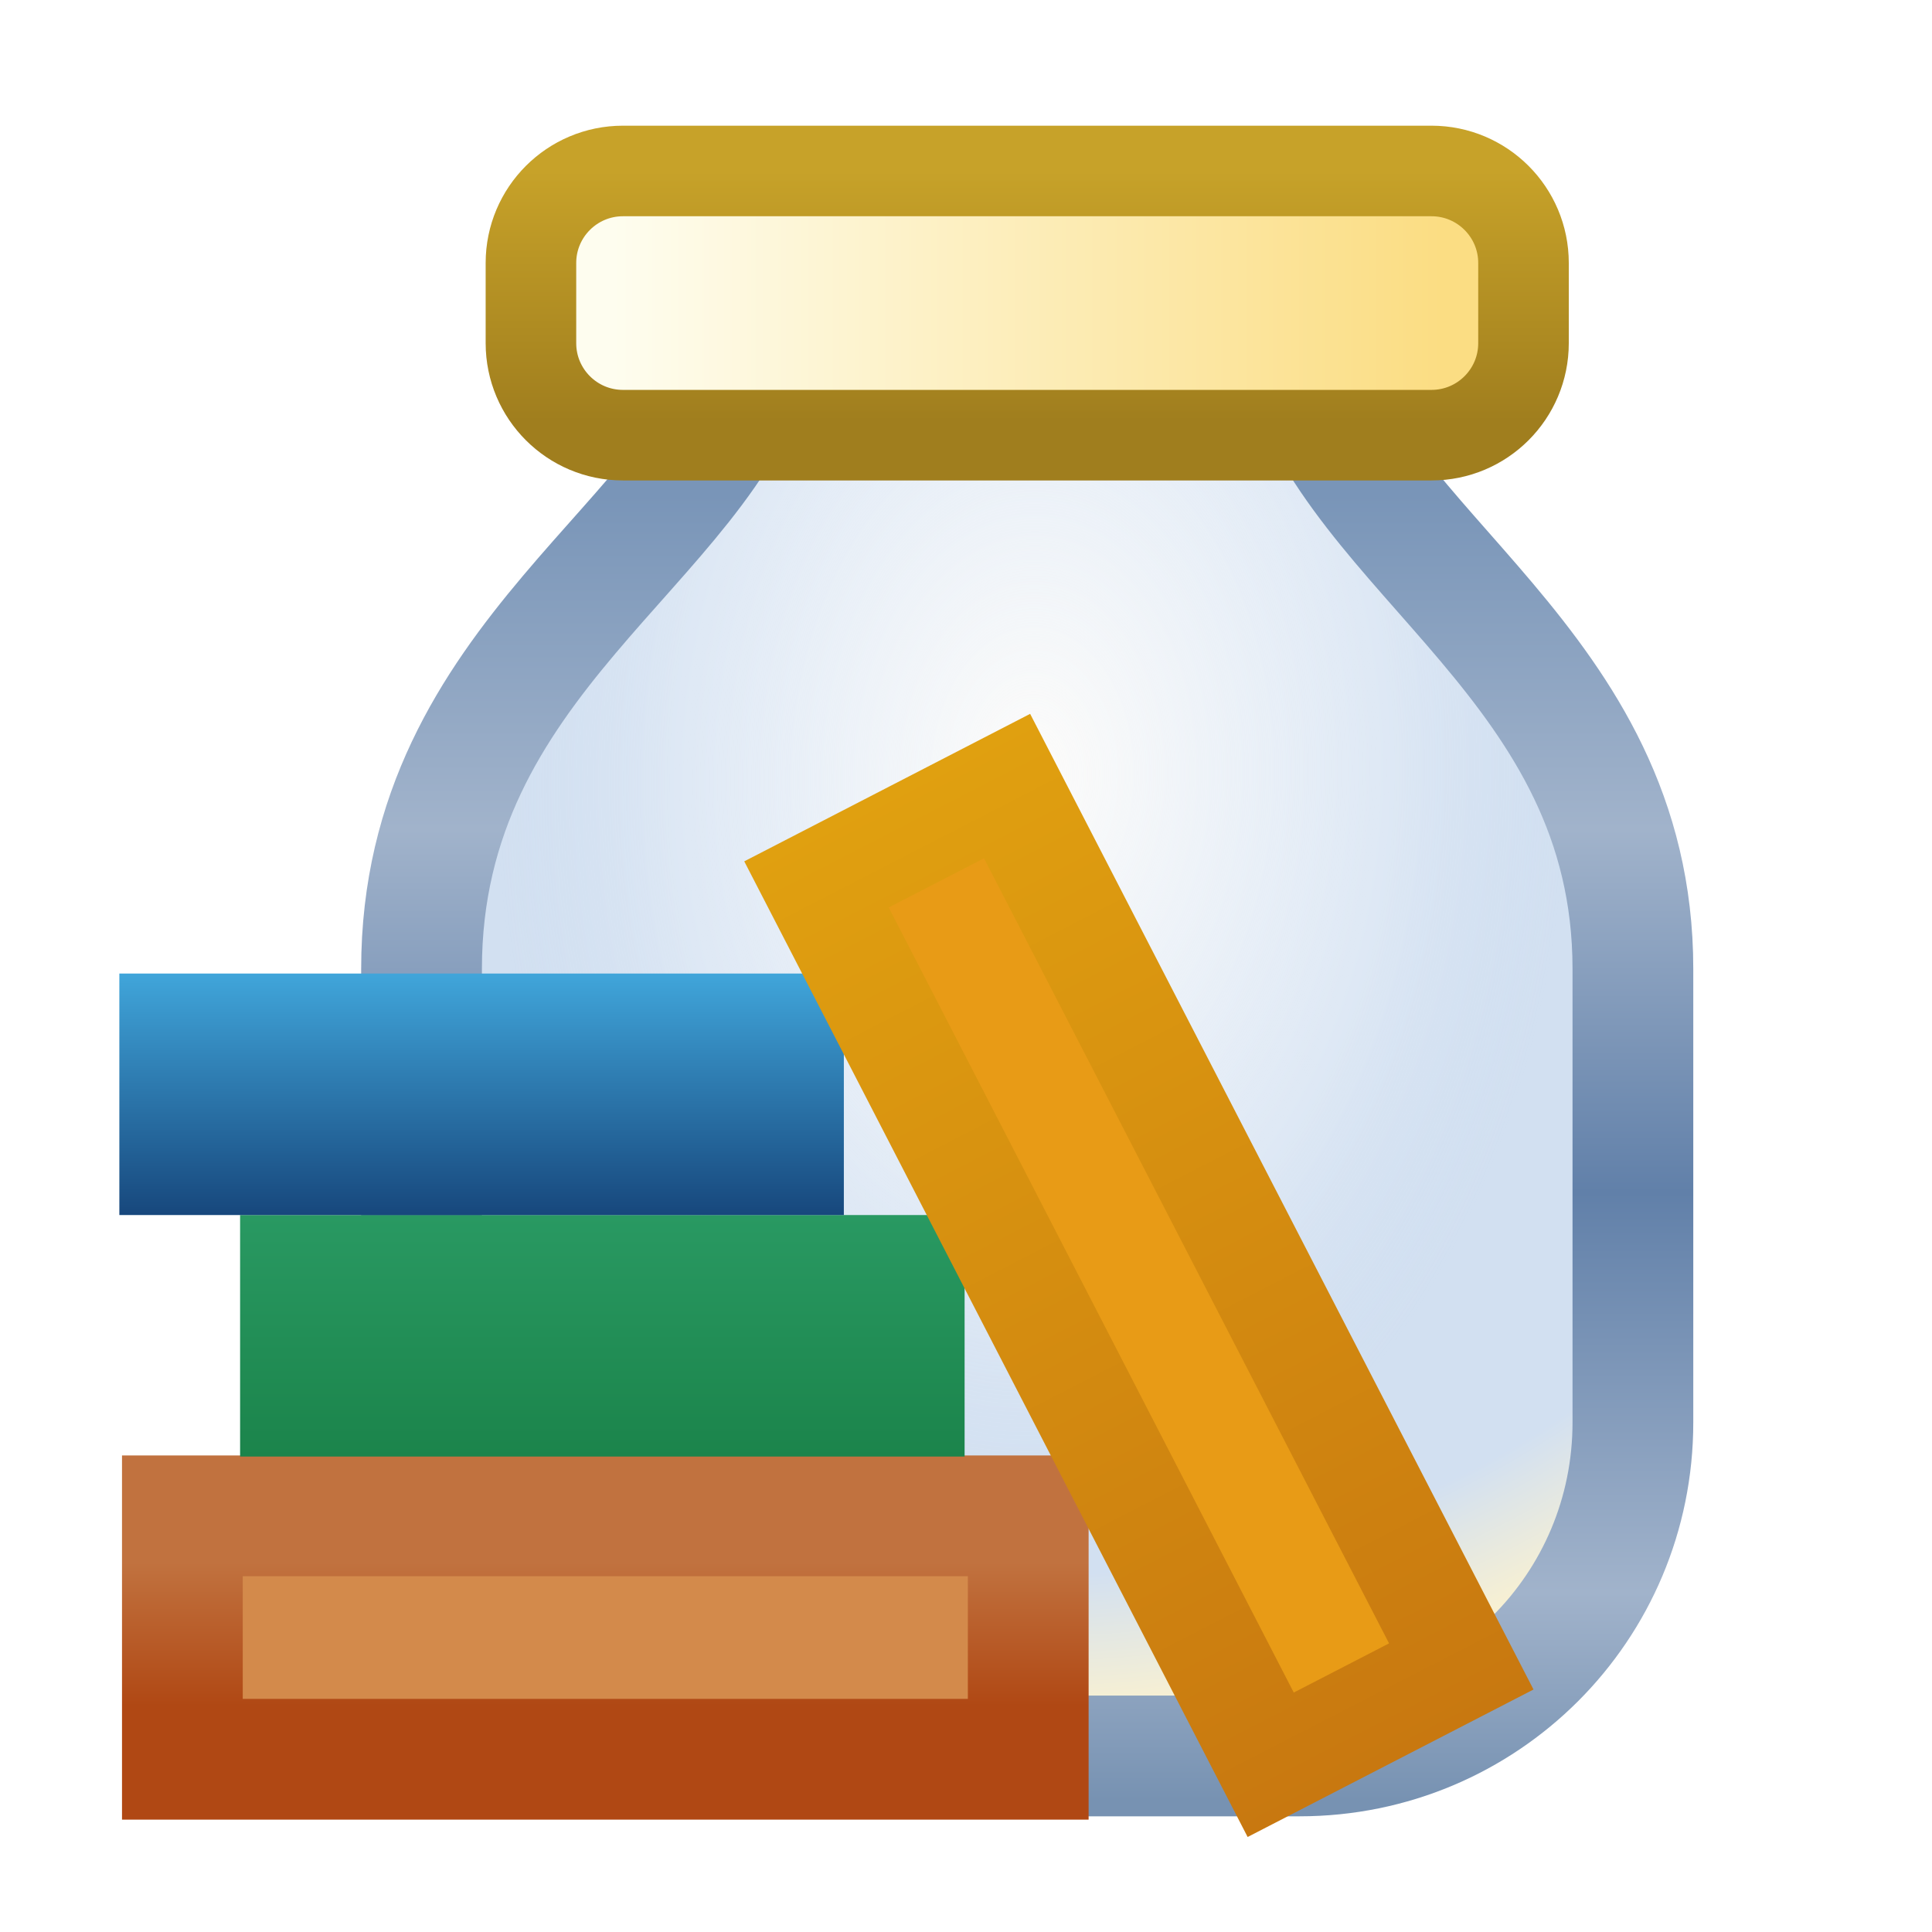
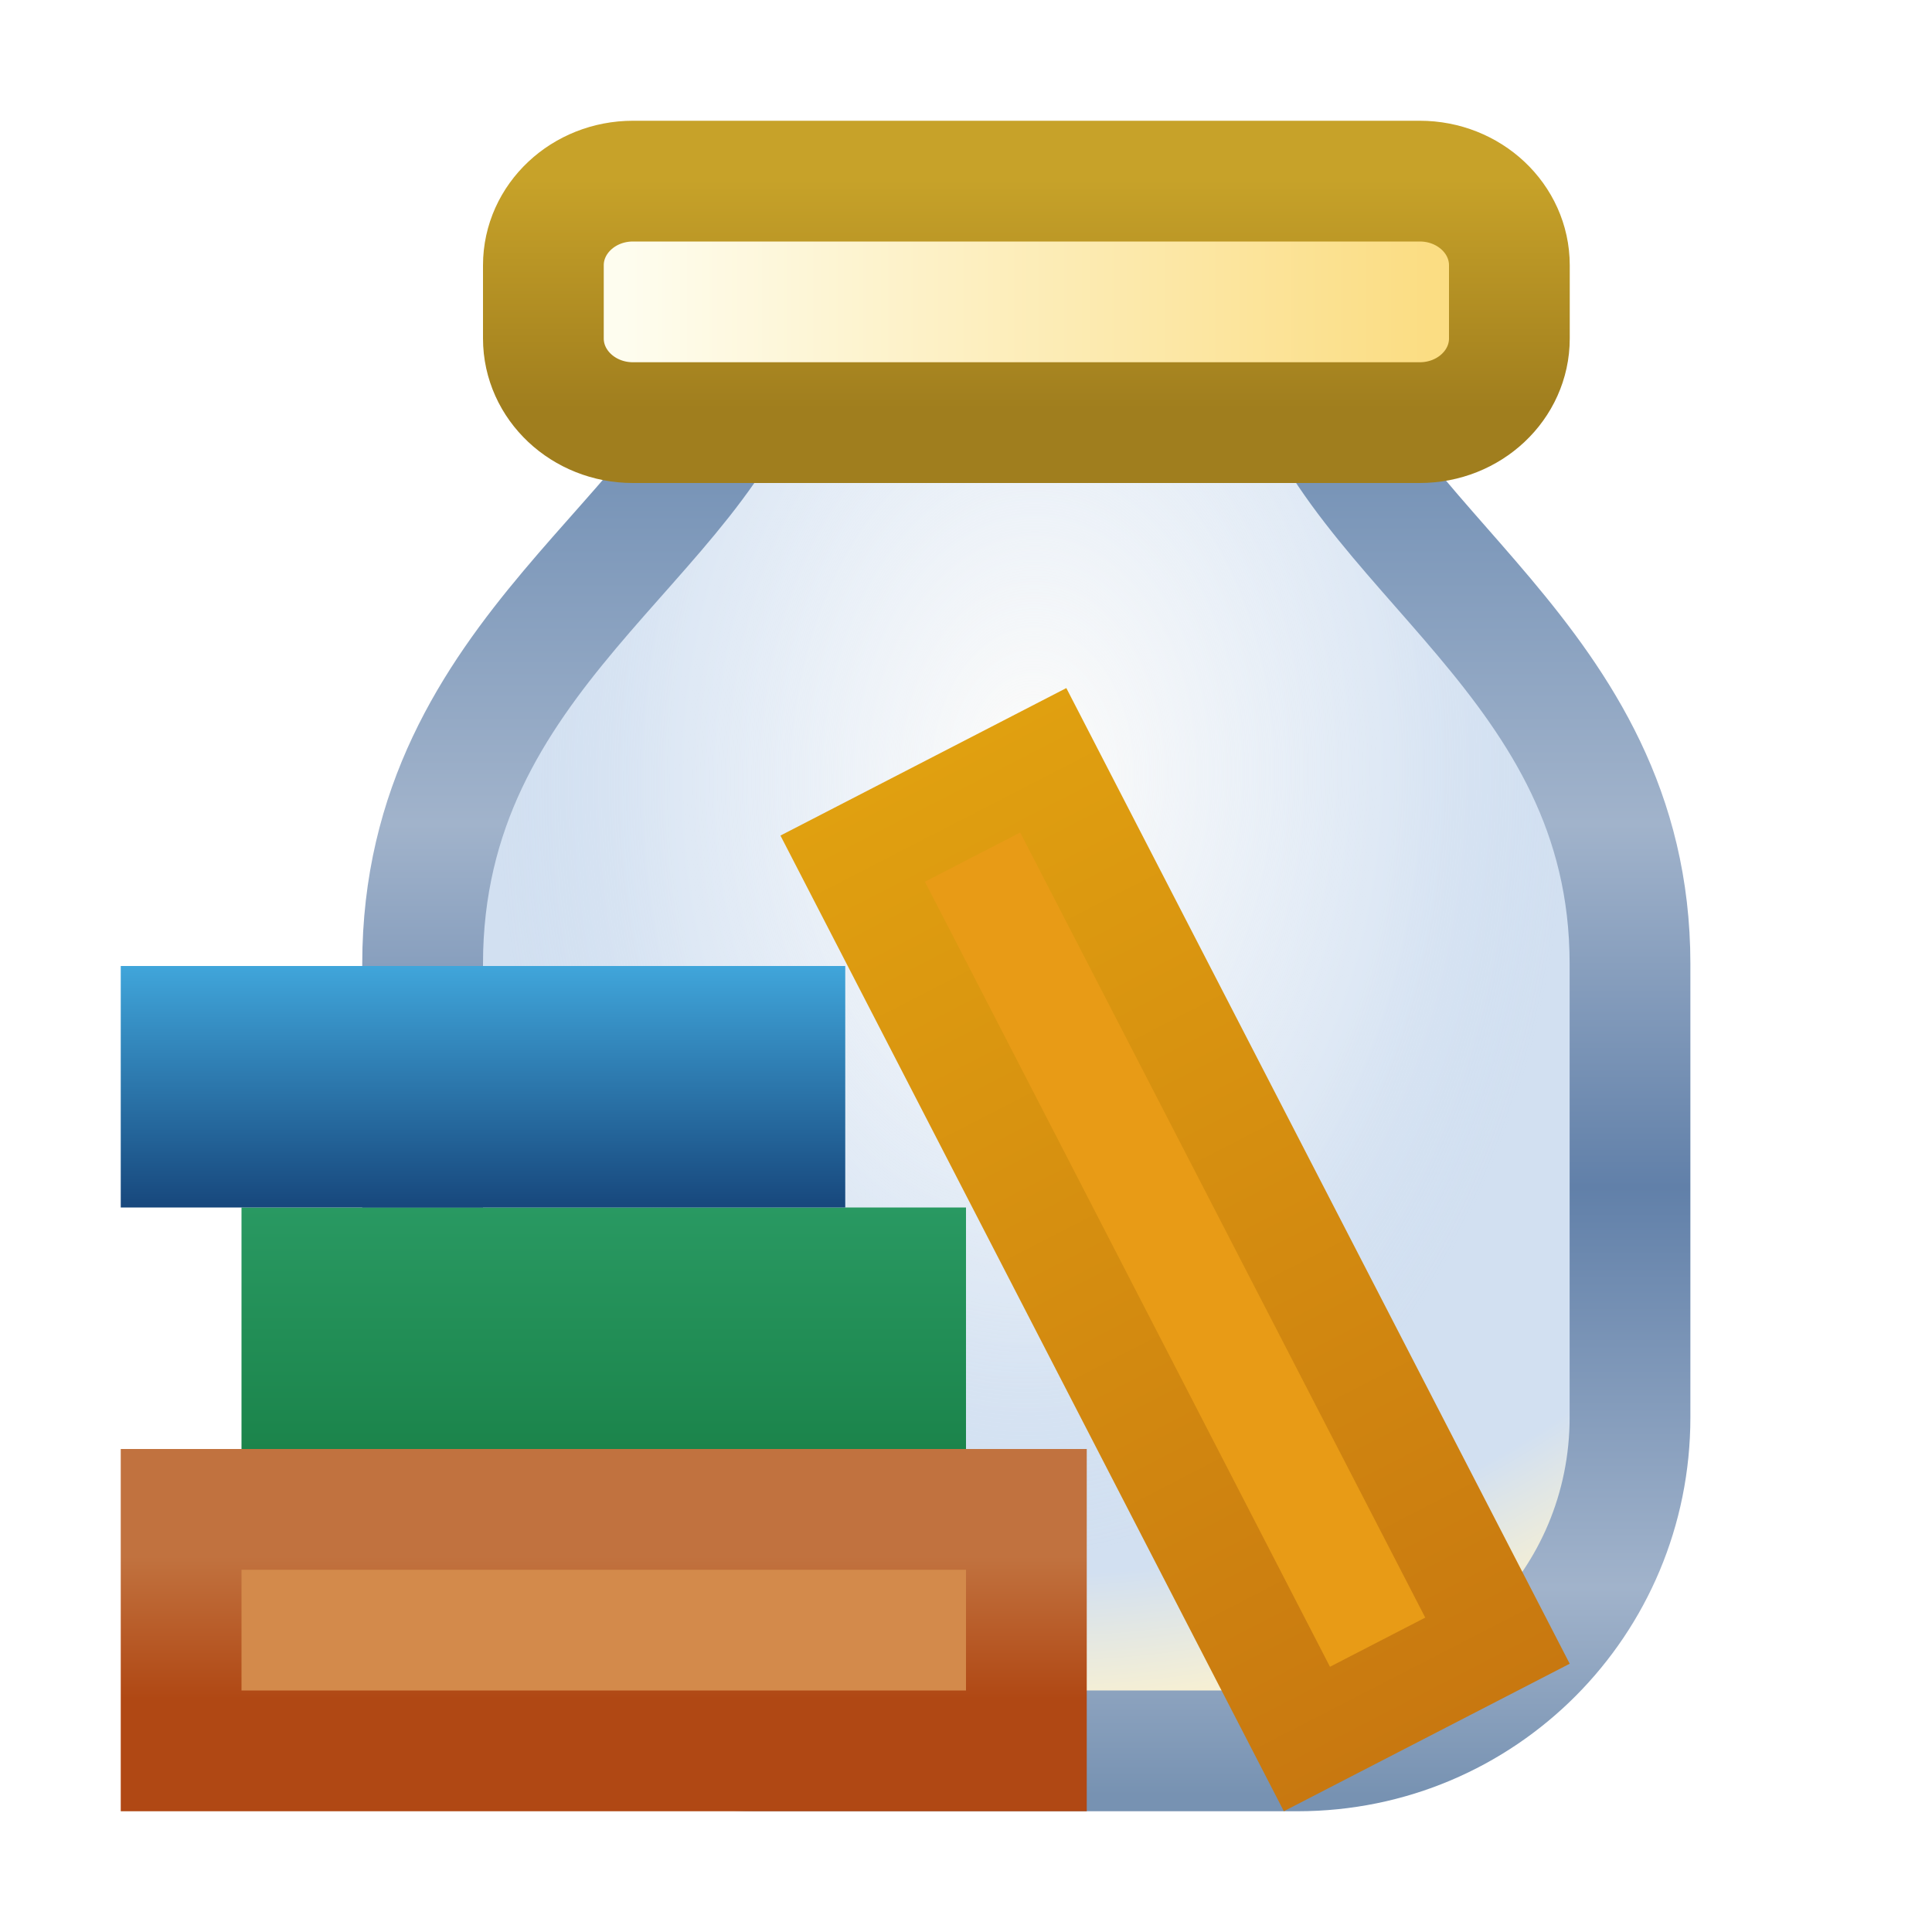
<svg xmlns="http://www.w3.org/2000/svg" xmlns:xlink="http://www.w3.org/1999/xlink" width="16" height="16" id="svg2" version="1.1">
  <defs id="defs4">
    <linearGradient id="linearGradient4968">
      <stop id="stop4970" offset="0" style="stop-color:#7792b2;stop-opacity:1;" />
      <stop style="stop-color:#a1b3cb;stop-opacity:1" offset="0.159" id="stop4972" />
      <stop style="stop-color:#6180a9;stop-opacity:1" offset="0.466" id="stop4974" />
      <stop style="stop-color:#a1b3cb;stop-opacity:1" offset="0.744" id="stop4976" />
      <stop id="stop4978" offset="1" style="stop-color:#7995b8;stop-opacity:1" />
    </linearGradient>
    <linearGradient id="linearGradient4960">
      <stop id="stop4962" offset="0" style="stop-color:#fdfcfa;stop-opacity:1;" />
      <stop style="stop-color:#ffffff;stop-opacity:0.251" offset="0.674" id="stop4964" />
      <stop id="stop4966" offset="1" style="stop-color:#d2e0f1;stop-opacity:0" />
    </linearGradient>
    <linearGradient id="linearGradient4847">
      <stop style="stop-color:#d2e0f1;stop-opacity:1" offset="0" id="stop4849" />
      <stop id="stop4855" offset="0.841" style="stop-color:#d2e0f1;stop-opacity:1" />
      <stop style="stop-color:#fcf2cf;stop-opacity:1" offset="1" id="stop4851" />
    </linearGradient>
    <linearGradient id="linearGradient4825">
      <stop style="stop-color:#c7a229;stop-opacity:1" offset="0" id="stop4827" />
      <stop style="stop-color:#a07e1e;stop-opacity:1" offset="1" id="stop4829" />
    </linearGradient>
    <linearGradient id="linearGradient4817">
      <stop style="stop-color:#fefdef;stop-opacity:1;" offset="0" id="stop4819" />
      <stop style="stop-color:#fbdd83;stop-opacity:1" offset="1" id="stop4821" />
    </linearGradient>
-     <linearGradient xlink:href="#linearGradient4817" id="linearGradient4823" x1="25.083" y1="1038.872" x2="31.932" y2="1038.872" gradientUnits="userSpaceOnUse" gradientTransform="translate(-20,0)" />
-     <linearGradient xlink:href="#linearGradient4825" id="linearGradient4831" x1="27.425" y1="1037.767" x2="27.425" y2="1039.846" gradientUnits="userSpaceOnUse" gradientTransform="translate(-20,0)" />
+     <linearGradient xlink:href="#linearGradient4817" id="linearGradient4823" x1="25.083" y1="1038.872" x2="31.932" y2="1038.872" gradientUnits="userSpaceOnUse" gradientTransform="matrix(0.9732223,0,0,0.9142391,-19.24402,89.08494)" />
+     <linearGradient xlink:href="#linearGradient4825" id="linearGradient4831" x1="27.425" y1="1037.767" x2="27.425" y2="1039.846" gradientUnits="userSpaceOnUse" gradientTransform="matrix(0.9732223,0,0,0.9142391,-19.24402,89.08494)" />
    <radialGradient xlink:href="#linearGradient4847" id="radialGradient4853" cx="28.539" cy="1043.182" fx="28.539" fy="1043.182" r="5.391" gradientTransform="matrix(-8.4128165e-6,1.434644,-1.607739,-9.4278539e-6,1685.704,1001.966)" gradientUnits="userSpaceOnUse" />
-     <linearGradient y2="1040.46" x2="33.923" y1="1051.258" x1="33.923" gradientUnits="userSpaceOnUse" id="linearGradient4882" xlink:href="#linearGradient4968" gradientTransform="translate(-20,0)" />
+     <linearGradient y2="1040.46" x2="33.923" y1="1051.258" x1="33.923" gradientUnits="userSpaceOnUse" id="linearGradient4882" xlink:href="#linearGradient4968" gradientTransform="matrix(0.9968026,0,0,1,-19.91623,-0.0416)" />
    <radialGradient xlink:href="#linearGradient4960" id="radialGradient4958" cx="28.553" cy="1043.123" fx="28.553" fy="1043.123" r="5.016" gradientTransform="matrix(0.8853608,0.01424168,-0.02077996,1.291826,4.947957,-305.1519)" gradientUnits="userSpaceOnUse" />
    <linearGradient xlink:href="#linearGradient4738" id="linearGradient4744" x1="-13.937" y1="1049.958" x2="-13.937" y2="1040.053" gradientUnits="userSpaceOnUse" gradientTransform="translate(20,0)" />
    <linearGradient id="linearGradient4738">
      <stop style="stop-color:#8cc861;stop-opacity:1" offset="0" id="stop4740" />
      <stop id="stop4746" offset="0.438" style="stop-color:#4aa766;stop-opacity:1" />
      <stop style="stop-color:#c2dd97;stop-opacity:1" offset="1" id="stop4742" />
    </linearGradient>
    <linearGradient xlink:href="#linearGradient4741" id="linearGradient4747" x1="11.062" y1="1038.55" x2="11.062" y2="1049.912" gradientUnits="userSpaceOnUse" gradientTransform="translate(-1.314993,0)" />
    <linearGradient id="linearGradient4741">
      <stop style="stop-color:#30825a;stop-opacity:1" offset="0" id="stop4743" />
      <stop style="stop-color:#106643;stop-opacity:1" offset="1" id="stop4745" />
    </linearGradient>
    <linearGradient xlink:href="#linearGradient4738" id="linearGradient6032" gradientUnits="userSpaceOnUse" gradientTransform="translate(15.82544,0)" x1="-13.937" y1="1049.958" x2="-13.937" y2="1040.053" />
    <linearGradient xlink:href="#linearGradient4741" id="linearGradient6034" gradientUnits="userSpaceOnUse" gradientTransform="translate(-5.489556,0)" x1="11.062" y1="1038.55" x2="11.062" y2="1049.912" />
    <linearGradient xlink:href="#linearGradient4939-8-1" id="linearGradient4178" gradientUnits="userSpaceOnUse" x1="1.433" y1="6.461" x2="3.073" y2="8.105" />
    <linearGradient id="linearGradient4939-8-1">
      <stop id="stop4941-8-7" offset="0" style="stop-color:#d5f3ff;stop-opacity:1;" />
      <stop id="stop4943-2-4" offset="1" style="stop-color:#fcffff;stop-opacity:1" />
    </linearGradient>
-     <linearGradient xlink:href="#linearGradient4907-9" id="linearGradient26910" gradientUnits="userSpaceOnUse" gradientTransform="matrix(0.7620301,0,0,0.7127029,-19.36765,299.9972)" x1="6.664" y1="1051.277" x2="6.664" y2="1052.943" />
+     <linearGradient xlink:href="#linearGradient4907-9" id="linearGradient26910" gradientUnits="userSpaceOnUse" gradientTransform="matrix(0.7614996,0,0,0.7070943,0.4230774,305.8991)" x1="6.664" y1="1051.277" x2="6.664" y2="1052.943" />
    <linearGradient id="linearGradient4907-9">
      <stop style="stop-color:#c1723f;stop-opacity:1" offset="0" id="stop4909-5" />
      <stop style="stop-color:#b04814;stop-opacity:1" offset="1" id="stop4911-0" />
    </linearGradient>
-     <linearGradient xlink:href="#linearGradient4747-9" id="linearGradient26912" gradientUnits="userSpaceOnUse" gradientTransform="translate(-18,0)" x1="3.188" y1="1048.362" x2="3.188" y2="1046.362" />
+     <linearGradient xlink:href="#linearGradient4747-9" id="linearGradient26912" gradientUnits="userSpaceOnUse" gradientTransform="translate(1.8125,8.9281253e-7)" x1="3.188" y1="1048.362" x2="3.188" y2="1046.362" />
    <linearGradient id="linearGradient4747-9">
      <stop style="stop-color:#1b844b;stop-opacity:1;" offset="0" id="stop4749" />
      <stop style="stop-color:#299962;stop-opacity:1" offset="1" id="stop4751" />
    </linearGradient>
-     <linearGradient xlink:href="#linearGradient4790" id="linearGradient26914" gradientUnits="userSpaceOnUse" gradientTransform="translate(-19,-1.999983)" x1="3.188" y1="1048.362" x2="3.188" y2="1046.362" />
+     <linearGradient xlink:href="#linearGradient4790" id="linearGradient26914" gradientUnits="userSpaceOnUse" gradientTransform="translate(0.8125,-1.999982)" x1="3.188" y1="1048.362" x2="3.188" y2="1046.362" />
    <linearGradient id="linearGradient4790">
      <stop id="stop4792" offset="0" style="stop-color:#17477c;stop-opacity:1" />
      <stop id="stop4794" offset="1" style="stop-color:#40a5da;stop-opacity:1" />
    </linearGradient>
-     <linearGradient xlink:href="#linearGradient4830" id="linearGradient26916" gradientUnits="userSpaceOnUse" gradientTransform="translate(-8.253245,15.99637)" x1="929.286" y1="473.219" x2="938.378" y2="473.219" />
+     <linearGradient xlink:href="#linearGradient4830" id="linearGradient26916" gradientUnits="userSpaceOnUse" gradientTransform="translate(0.8291644,-1.936162)" x1="929.286" y1="473.219" x2="938.378" y2="473.219" />
    <linearGradient id="linearGradient4830">
      <stop style="stop-color:#e0a010;stop-opacity:1" offset="0" id="stop4832" />
      <stop style="stop-color:#c87810;stop-opacity:1" offset="1" id="stop4834" />
+     </linearGradient>
+     <linearGradient id="linearGradient4918-5">
+       <stop id="stop4920-9" offset="0" style="stop-color:#d48a4b;stop-opacity:1;" />
+       <stop id="stop4922-9" offset="1" style="stop-color:#b1623a;stop-opacity:1;" />
+     </linearGradient>
+     <linearGradient id="linearGradient4907-9-2">
+       <stop id="stop4909-5-3" offset="0" style="stop-color:#b86c44;stop-opacity:1;" />
+       <stop id="stop4911-0-1" offset="1" style="stop-color:#8f4017;stop-opacity:1;" />
+     </linearGradient>
+     <linearGradient id="linearGradient4928-4">
+       <stop id="stop4930-9" offset="0" style="stop-color:#4dac81;stop-opacity:1;" />
+       <stop id="stop4932-8" offset="1" style="stop-color:#058048;stop-opacity:1;" />
+     </linearGradient>
+     <linearGradient id="linearGradient4938-8">
+       <stop id="stop4940-4" offset="0" style="stop-color:#8bc7d7;stop-opacity:1;" />
+       <stop id="stop4942-8" offset="1" style="stop-color:#17477c;stop-opacity:1;" />
+     </linearGradient>
+     <linearGradient id="linearGradient4961-6">
+       <stop id="stop4963-0" offset="0" style="stop-color:#df9a39;stop-opacity:1;" />
+       <stop id="stop4965-3" offset="1" style="stop-color:#b55829;stop-opacity:1;" />
    </linearGradient>
  </defs>
  <g id="layer1" style="display:inline" transform="translate(0,-1036.362)">
    <path style="fill:url(#radialGradient4853);fill-opacity:1;stroke:none" d="m 6.253,1039.27 4.508,0 c 0.453,1.691 2.762,2.591 2.762,5.116 l 0,3.756 c 0,1.53 -1.232,2.762 -2.762,2.762 l -4.508,0 c -1.53,0 -2.762,-1.232 -2.762,-2.762 l 0,-3.756 c 0,-2.591 2.335,-3.521 2.762,-5.116 z" id="rect4044" />
    <path style="fill:url(#radialGradient4958);fill-opacity:1;stroke:none;display:inline" d="m 6.253,1039.27 4.508,0 c 0.453,1.691 2.762,2.591 2.762,5.116 l 0,3.756 c 0,1.53 -1.232,2.762 -2.762,2.762 l -4.508,0 c -1.53,0 -2.762,-1.232 -2.762,-2.762 l 0,-3.756 c 0,-2.591 2.335,-3.521 2.762,-5.116 z" id="rect4044-7" />
-     <path style="fill:none;stroke:url(#linearGradient4882);stroke-width:1;stroke-linecap:butt;stroke-linejoin:round;stroke-miterlimit:4;stroke-opacity:1;stroke-dashoffset:0;display:inline;stroke-dasharray:none" d="m 6.253,1039.27 4.508,0 c 0.453,1.691 2.762,2.591 2.762,5.116 l 0,3.756 c 0,1.53 -1.232,2.762 -2.762,2.762 l -4.508,0 c -1.53,0 -2.762,-1.232 -2.762,-2.762 l 0,-3.756 c 0,-2.591 2.335,-3.521 2.762,-5.116 z" id="rect4044-1" />
-     <rect style="fill:url(#linearGradient4823);fill-opacity:1;stroke:url(#linearGradient4831);stroke-width:0.75;stroke-linecap:butt;stroke-linejoin:round;stroke-miterlimit:4;stroke-opacity:1;stroke-dasharray:none;stroke-dashoffset:0" id="rect4815" width="8.22" height="2.188" x="4.397" y="1037.778" rx="0.762" ry="0.762" />
-     <g style="display:inline" id="g26748" transform="translate(19.80041,0.06248351)">
-       <rect style="fill:#d38a4b;fill-opacity:1;stroke:url(#linearGradient26910);stroke-width:1;stroke-miterlimit:4;stroke-dasharray:none;stroke-opacity:1" id="rect4897" width="7.005" height="2.016" x="-18.29" y="1048.853" />
-       <rect style="fill:url(#linearGradient26912);fill-opacity:1;stroke:none" id="rect4926" width="6" height="2" x="-17.812" y="1046.362" />
-       <rect style="display:inline;fill:url(#linearGradient26914);fill-opacity:1;stroke:none" id="rect4926-4" width="6" height="2" x="-18.812" y="1044.362" />
-       <rect transform="matrix(0.4585136,0.8886874,-0.8886874,0.4585136,0,0)" style="display:inline;fill:#e89b16;fill-opacity:1;stroke:url(#linearGradient26916);stroke-width:0.888;stroke-opacity:1" id="rect4926-5" width="8.204" height="1.776" x="921.477" y="488.327" />
+     <path style="display:inline;fill:none;stroke:url(#linearGradient4882);stroke-width:1;stroke-linecap:butt;stroke-linejoin:round;stroke-miterlimit:4;stroke-dasharray:none;stroke-dashoffset:0;stroke-opacity:1" d="m 6.253,1039.228 4.493,0 c 0.452,1.691 2.753,2.591 2.753,5.116 l 0,3.756 c 0,1.53 -1.228,2.762 -2.753,2.762 l -4.493,0 C 4.728,1050.862 3.5,1049.63 3.5,1048.1 l 0,-3.756 c 0,-2.591 2.327,-3.521 2.753,-5.116 z" id="rect4044-1" />
+     <rect style="fill:url(#linearGradient4823);fill-opacity:1;stroke:url(#linearGradient4831);stroke-width:1;stroke-linecap:butt;stroke-linejoin:round;stroke-miterlimit:4;stroke-dasharray:none;stroke-dashoffset:0;stroke-opacity:1" id="rect4815" width="8" height="2" x="4.5" y="1037.862" rx="0.742" ry="0.697" />
+     <g id="g11180">
+       <rect style="fill:#d38a4b;fill-opacity:1;stroke:url(#linearGradient26910);stroke-width:1;stroke-miterlimit:4;stroke-dasharray:none;stroke-opacity:1" id="rect4897" width="7" height="2" x="1.5" y="1048.862" />
+       <rect style="fill:url(#linearGradient26912);fill-opacity:1;stroke:none" id="rect4926" width="6" height="2" x="2" y="1046.362" />
+       <rect style="display:inline;fill:url(#linearGradient26914);fill-opacity:1;stroke:none" id="rect4926-4" width="6" height="2" x="1" y="1044.362" />
+       <rect transform="matrix(0.4585136,0.8886874,-0.8886874,0.4585136,0,0)" style="display:inline;fill:#e89b16;fill-opacity:1;stroke:url(#linearGradient26916);stroke-width:0.888;stroke-opacity:1" id="rect4926-5" width="8.204" height="1.776" x="930.559" y="470.395" />
    </g>
  </g>
</svg>
